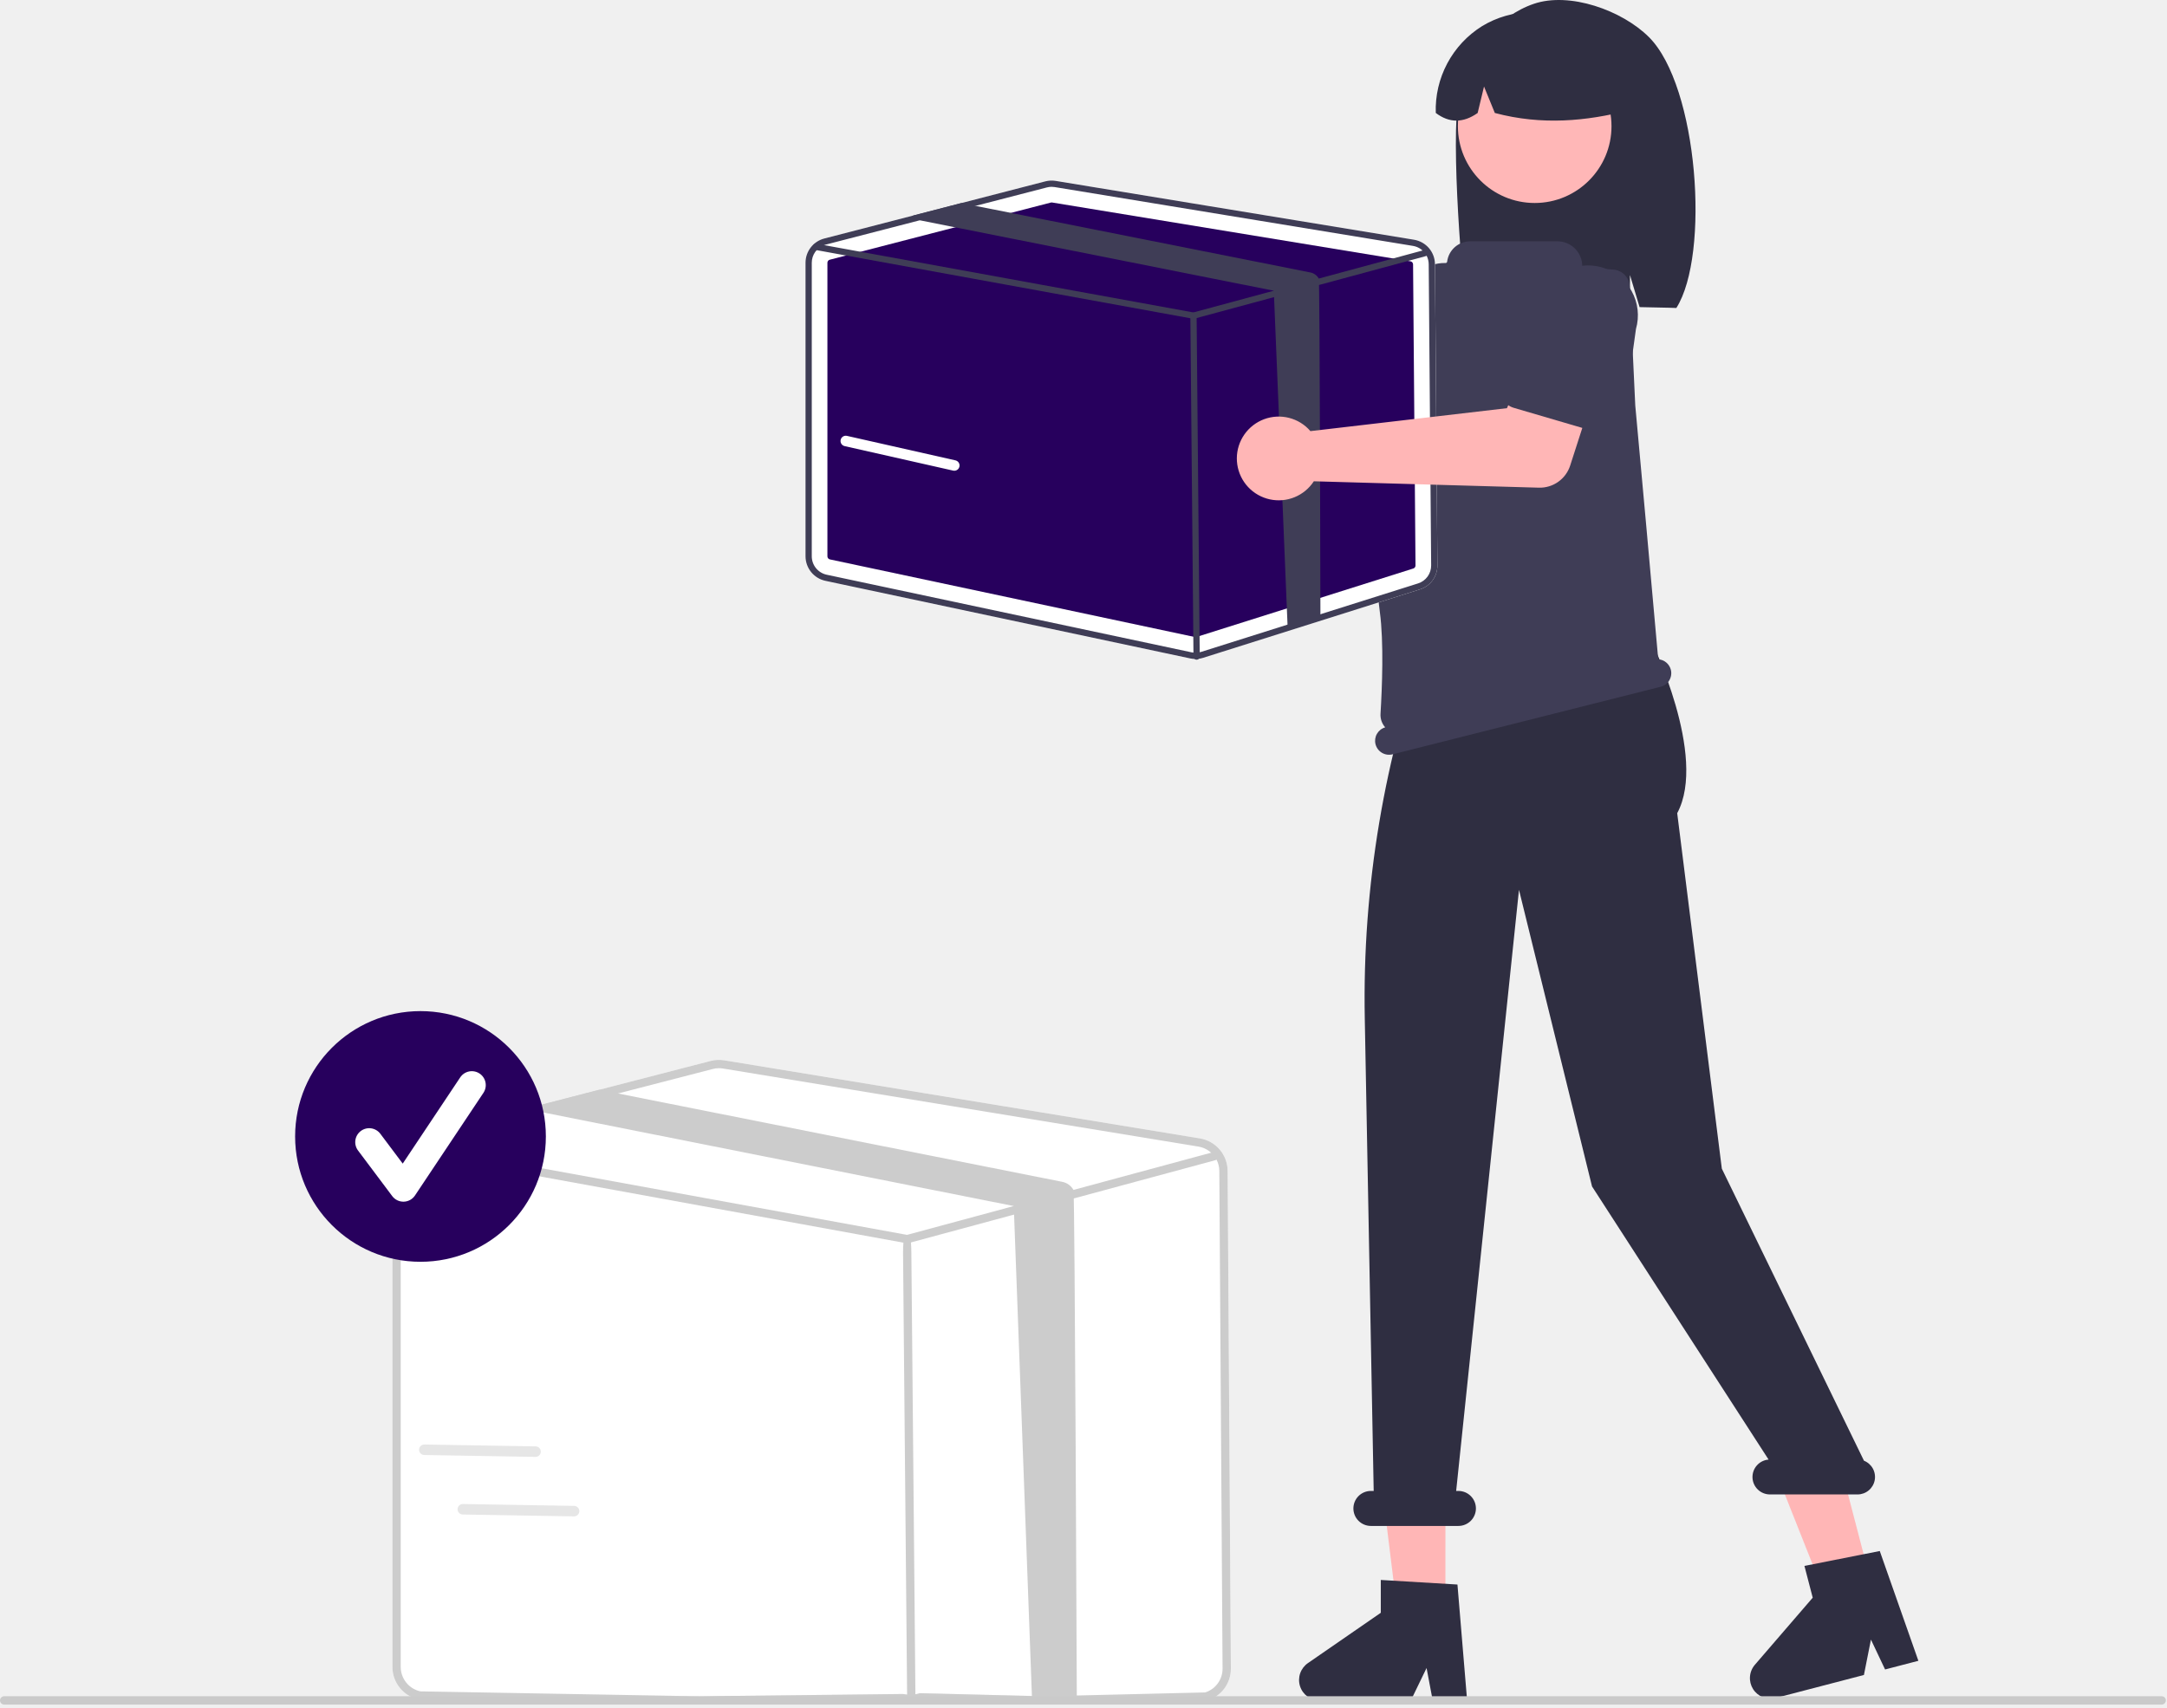
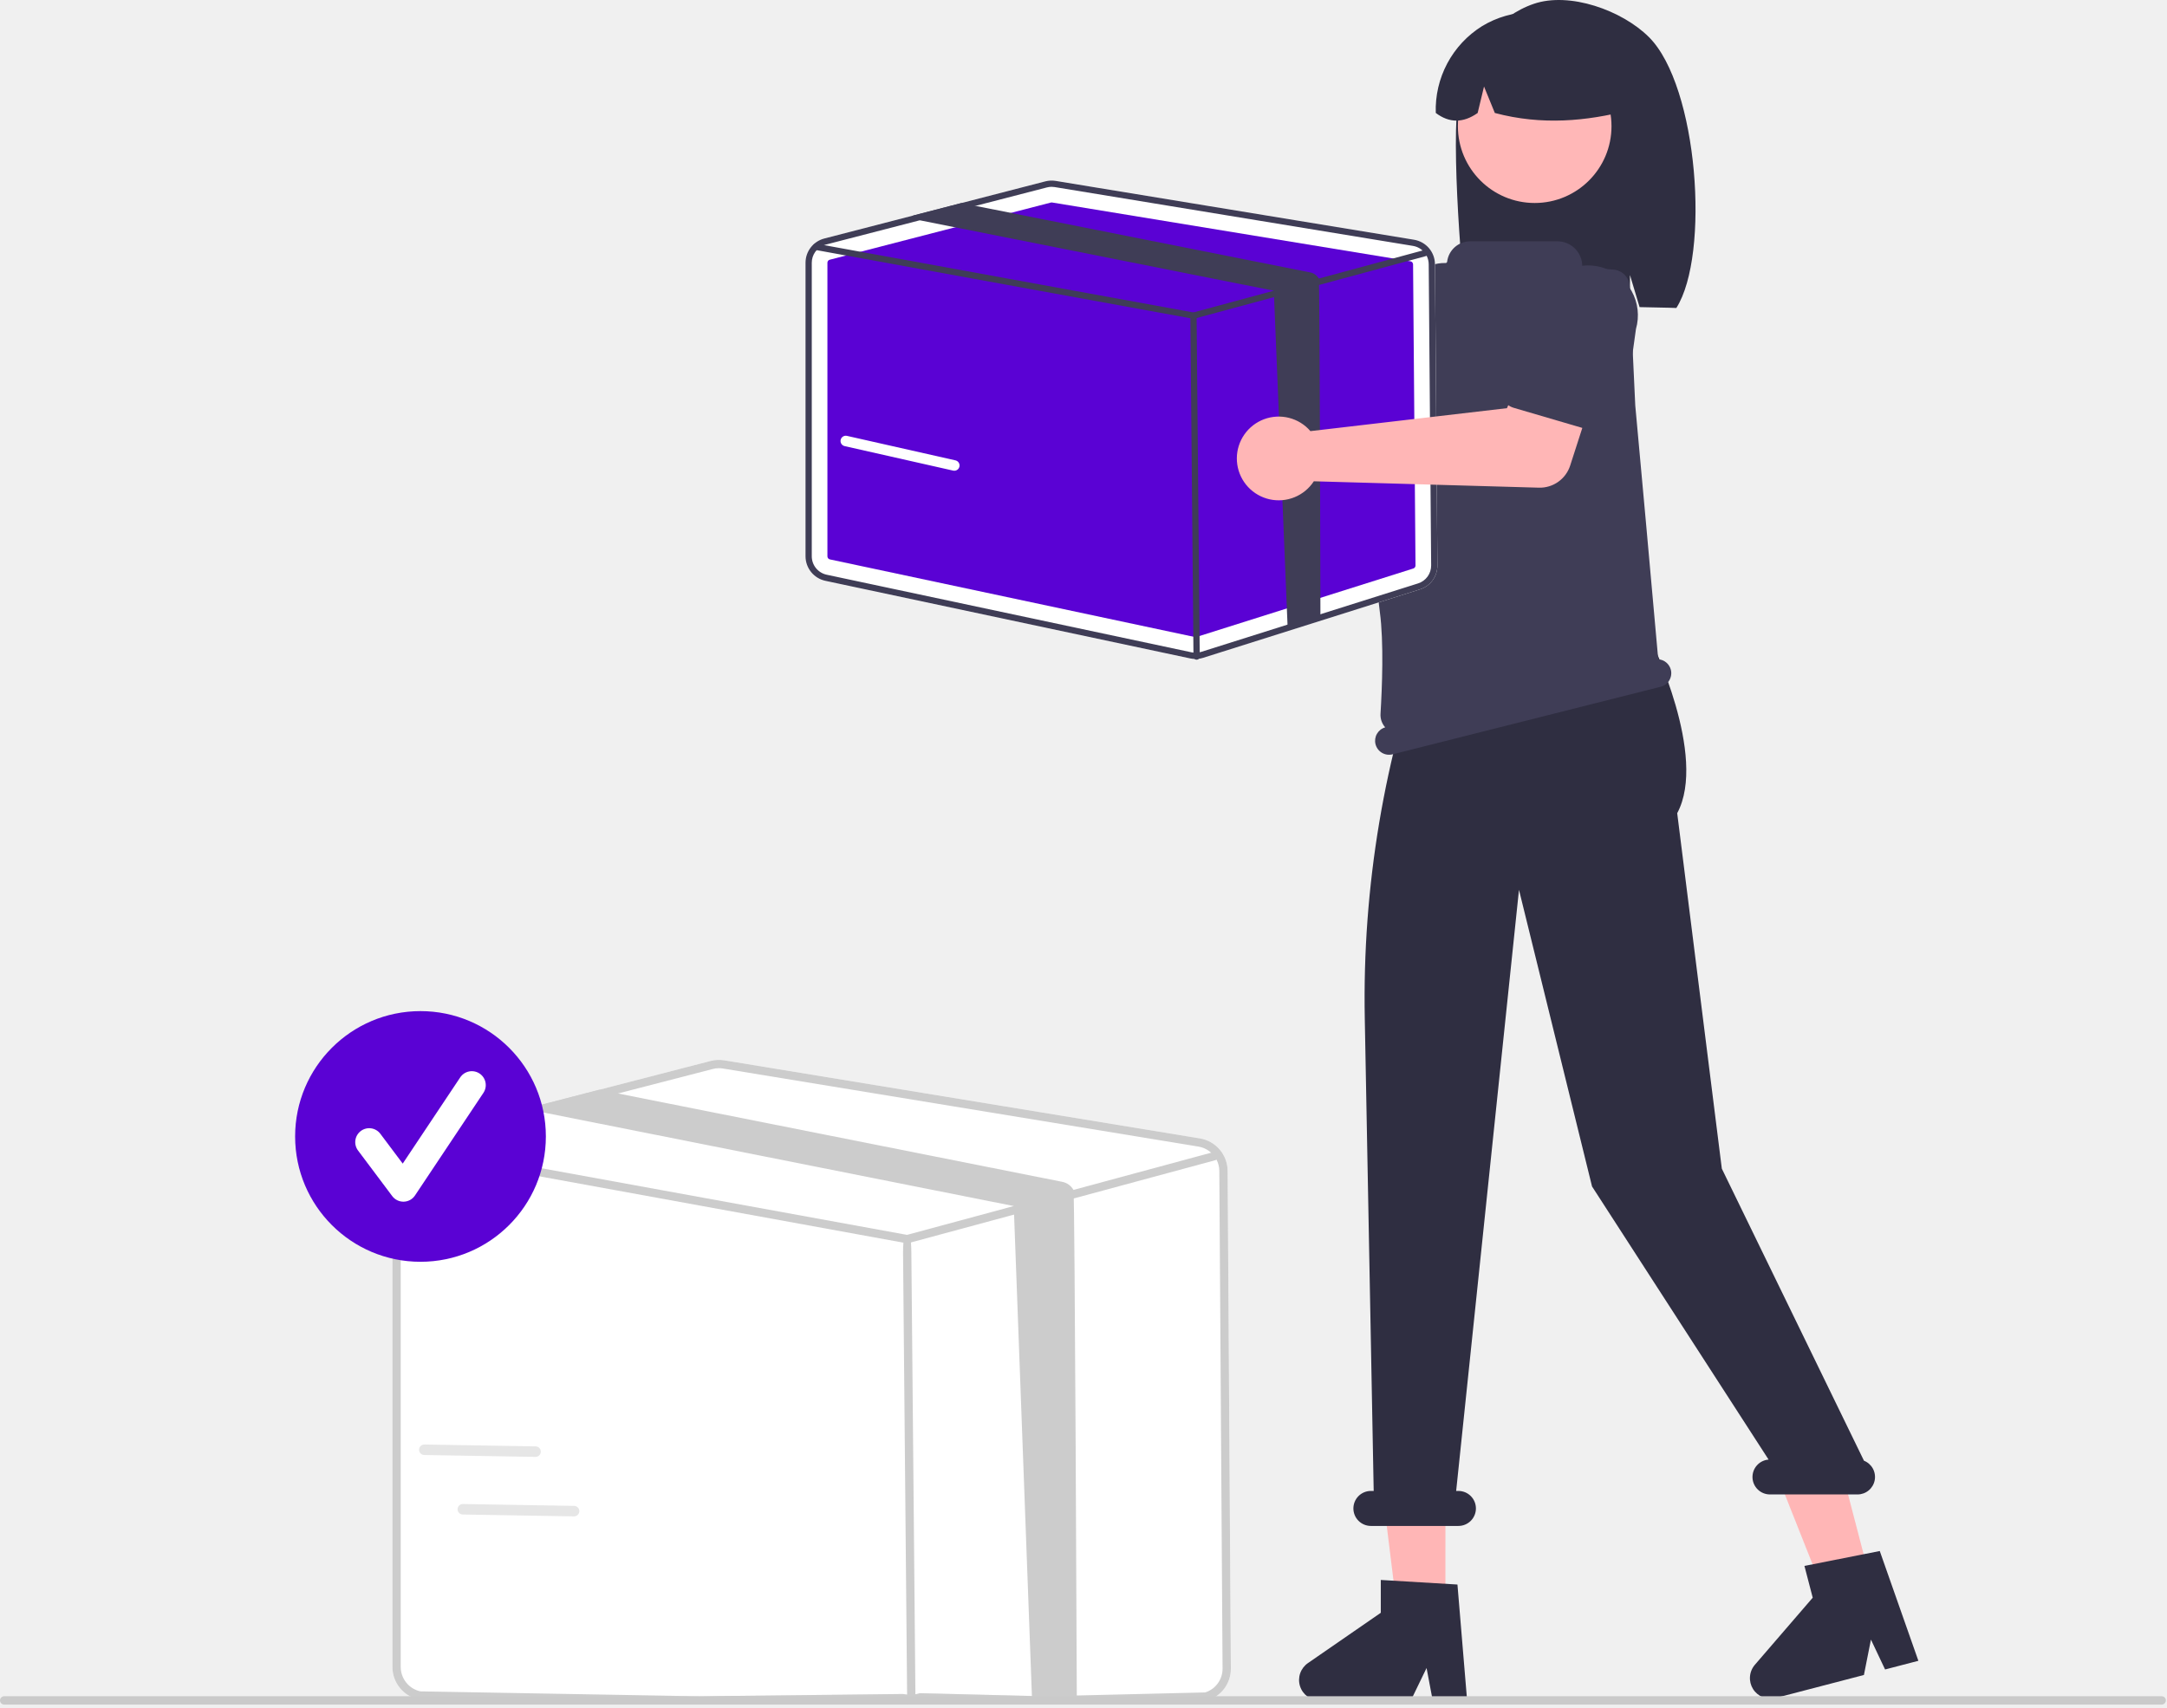
<svg xmlns="http://www.w3.org/2000/svg" width="619" height="488" viewBox="0 0 619 488" fill="none">
  <g clip-path="url(#clip0_144_2)">
    <path d="M326.932 69.084C327.072 69.699 327.163 70.324 327.205 70.953L376.169 99.201L388.071 92.349L400.758 108.959L380.868 123.136C379.261 124.281 377.326 124.874 375.353 124.826C373.38 124.778 371.477 124.091 369.927 122.869L319.437 83.037C317.158 83.88 314.677 84.01 312.323 83.409C309.968 82.808 307.853 81.504 306.258 79.671C304.663 77.838 303.663 75.563 303.393 73.149C303.122 70.734 303.593 68.294 304.743 66.154C305.893 64.013 307.667 62.274 309.83 61.166C311.992 60.059 314.441 59.636 316.85 59.954C319.258 60.272 321.513 61.316 323.314 62.947C325.115 64.578 326.377 66.718 326.932 69.084Z" fill="#FFB6B6" />
    <path d="M376.849 96.082C377.004 95.361 377.313 94.683 377.755 94.093C378.196 93.502 378.76 93.014 379.407 92.662L402.013 80.345C405.023 78.073 408.812 77.087 412.548 77.604C416.284 78.122 419.662 80.099 421.942 83.104C424.222 86.108 425.217 89.894 424.71 93.632C424.202 97.369 422.233 100.752 419.235 103.04L401.117 121.446C400.6 121.971 399.976 122.379 399.287 122.641C398.598 122.903 397.861 123.014 397.125 122.965C396.39 122.917 395.673 122.711 395.025 122.36C394.376 122.01 393.811 121.524 393.367 120.936L377.767 100.254C377.323 99.665 377.011 98.988 376.853 98.268C376.694 97.548 376.693 96.802 376.849 96.082Z" fill="#3F3D56" />
    <path d="M417.235 24.476C420.488 14.11 427.884 4.603 438.113 1.099C448.343 -2.405 463.321 2.933 471.012 10.597C485.079 24.616 488.512 72.779 478.847 87.999C476.925 87.897 470.292 87.822 468.346 87.749L465.594 78.576V87.659C450.407 87.189 434.597 87.483 418.778 87.787C417.36 77.011 413.983 34.841 417.235 24.476Z" fill="#2F2E41" />
    <path d="M412.883 459.573H399.032L392.443 406.146L412.886 406.147L412.883 459.573Z" fill="#FFB6B6" />
    <path d="M534.137 450.96L520.734 454.453L500.881 404.416L520.663 399.261L534.137 450.96Z" fill="#FFB6B6" />
    <path d="M457.805 131.433L460.944 139.593L460.316 147.753L398.892 169.028L401.94 133.316L408.844 125.155L457.805 131.433Z" fill="#FFB6B6" />
    <path d="M438.384 58C450.5 58 460.322 48.178 460.322 36.061C460.322 23.945 450.5 14.123 438.384 14.123C426.268 14.123 416.446 23.945 416.446 36.061C416.446 48.178 426.268 58 438.384 58Z" fill="#FFB7B7" />
    <path d="M423.31 7.494C427.525 4.924 432.353 3.534 437.29 3.469C442.226 3.404 447.09 4.666 451.371 7.124C455.653 9.582 459.196 13.145 461.629 17.44C464.062 21.736 465.297 26.606 465.204 31.542C453.245 34.599 440.501 35.877 426.996 32.278L423.909 24.723L422.089 32.284C417.958 35.19 413.97 35.185 410.126 32.268C409.963 27.346 411.095 22.467 413.409 18.12C415.722 13.772 419.136 10.108 423.31 7.494Z" fill="#2F2E41" />
    <path d="M419.079 485.874H409.251L407.496 476.594L403.003 485.874H376.935C375.685 485.874 374.469 485.475 373.462 484.734C372.456 483.994 371.712 482.951 371.34 481.758C370.968 480.565 370.988 479.284 371.395 478.103C371.803 476.922 372.577 475.902 373.605 475.192L394.422 460.815V451.434L416.318 452.74L419.079 485.874Z" fill="#2F2E41" />
    <path d="M547.981 474.531L538.47 477.01L534.432 468.473L532.425 478.586L507.2 485.161C505.991 485.476 504.712 485.397 503.552 484.934C502.391 484.471 501.408 483.65 500.748 482.589C500.087 481.529 499.782 480.285 499.879 479.039C499.975 477.793 500.467 476.611 501.283 475.664L517.801 456.501L515.435 447.423L536.952 443.165L547.981 474.531Z" fill="#2F2E41" />
    <path d="M532.438 417.361L491.836 333.913L479.091 232.347C487.879 216.027 471.558 182.818 471.558 182.818V168.875L408.338 180.802C395.407 216.07 389.137 253.433 389.846 290.99L392.393 426H391.594C390.268 426 388.996 426.527 388.058 427.464C387.121 428.402 386.594 429.674 386.594 431C386.594 432.326 387.121 433.598 388.058 434.535C388.996 435.473 390.268 436 391.594 436H416.594C417.92 436 419.192 435.473 420.129 434.535C421.067 433.598 421.594 432.326 421.594 431C421.594 429.674 421.067 428.402 420.129 427.464C419.192 426.527 417.92 426 416.594 426H415.949L433.896 254.243L454.764 339.001L505.194 417.04C503.907 417.14 502.71 417.735 501.853 418.7C500.996 419.664 500.546 420.923 500.598 422.213C500.65 423.502 501.199 424.721 502.131 425.613C503.062 426.506 504.304 427.003 505.594 427H530.594C531.757 427.001 532.883 426.597 533.78 425.856C534.676 425.116 535.286 424.086 535.505 422.943C535.723 421.801 535.536 420.619 534.977 419.6C534.417 418.581 533.519 417.789 532.438 417.361Z" fill="#2F2E41" />
    <path d="M477.274 191.367C477.066 190.551 476.605 189.822 475.958 189.284C475.31 188.746 474.509 188.427 473.669 188.372C472.835 178.845 467.329 117.743 467.12 115.951L467.112 115.875L465.517 81.817C465.459 80.58 464.948 79.408 464.08 78.524C463.213 77.641 462.05 77.108 460.815 77.027L452.394 76.476C452.279 76.472 452.169 76.424 452.089 76.341C452.008 76.258 451.963 76.147 451.963 76.031C451.963 75.101 451.78 74.18 451.424 73.321C451.069 72.462 450.547 71.681 449.889 71.024C449.232 70.366 448.451 69.845 447.592 69.489C446.733 69.133 445.812 68.95 444.882 68.95H419.951C418.336 68.95 416.777 69.54 415.566 70.609C414.356 71.678 413.577 73.151 413.375 74.754C413.364 74.864 413.312 74.966 413.229 75.039C413.146 75.113 413.038 75.152 412.927 75.15L412.924 75.15C410.091 75.091 407.332 76.05 405.145 77.853C402.959 79.655 401.492 82.182 401.009 84.974C397.6 104.805 390.77 149.814 394.147 174.836C395.323 183.547 394.788 196.648 394.344 203.936C394.3 204.64 394.395 205.346 394.624 206.014C394.853 206.681 395.212 207.297 395.679 207.826C394.685 208.112 393.841 208.774 393.325 209.671C392.809 210.567 392.661 211.63 392.913 212.633C393.172 213.662 393.83 214.545 394.74 215.089C395.651 215.633 396.741 215.793 397.769 215.534L474.373 196.223C475.402 195.964 476.285 195.307 476.829 194.396C477.373 193.485 477.533 192.396 477.274 191.367Z" fill="#3F3D56" />
    <path d="M350.668 334.55C350.654 332.313 349.848 330.154 348.394 328.455C346.939 326.756 344.93 325.627 342.723 325.268L206.908 302.966C205.606 302.75 204.273 302.81 202.995 303.14L171.166 311.37L152.903 316.098L119.201 324.81C117.166 325.338 115.365 326.527 114.078 328.189C112.792 329.852 112.094 331.894 112.094 333.996V476.311C112.104 478.48 112.853 480.581 114.219 482.268C115.584 483.954 117.484 485.124 119.604 485.584L257.941 484.018C258.59 484.157 259.253 484.226 259.917 484.223C260.885 484.225 261.848 484.078 262.771 483.788L344.96 485.834C346.9 485.228 348.593 484.014 349.788 482.37C350.982 480.727 351.616 478.742 351.593 476.71L350.668 334.55Z" fill="white" />
    <path d="M350.668 334.55C350.654 332.313 349.848 330.154 348.394 328.455C346.939 326.756 344.93 325.627 342.723 325.268L206.908 302.966C205.606 302.75 204.273 302.81 202.995 303.14L171.166 311.37L152.903 316.098L119.201 324.81C117.166 325.338 115.365 326.527 114.078 328.189C112.792 329.852 112.094 331.894 112.094 333.996V476.311C112.104 478.48 112.853 480.581 114.219 482.268C115.584 483.954 117.484 485.124 119.604 485.584L257.941 484.018C258.59 484.157 259.253 484.226 259.917 484.223C260.885 484.225 261.848 484.078 262.771 483.788L344.96 485.834C346.9 485.228 348.593 484.014 349.788 482.37C350.982 480.727 351.616 478.742 351.593 476.71L350.668 334.55ZM344.249 483.572L262.06 485.527C260.887 485.893 259.641 485.953 258.439 485.701L120.094 483.268C118.505 482.921 117.081 482.043 116.057 480.778C115.034 479.514 114.472 477.938 114.465 476.311V333.996C114.466 332.539 114.914 331.118 115.748 329.923C116.582 328.729 117.762 327.819 119.13 327.316C119.347 327.234 119.569 327.166 119.794 327.11L155.449 317.892L176.534 312.437L203.588 305.44C204.168 305.286 204.766 305.209 205.367 305.211C205.753 305.211 206.139 305.243 206.521 305.306L342.336 327.608C343.428 327.788 344.465 328.219 345.362 328.868C346.259 329.517 346.993 330.366 347.506 331.348C348.019 332.343 348.29 333.446 348.297 334.566L349.222 476.726C349.239 478.25 348.764 479.739 347.868 480.972C346.973 482.206 345.703 483.117 344.249 483.572Z" fill="#CCCCCC" />
    <path d="M347.506 331.348C347.414 331.409 347.312 331.454 347.206 331.482L307.257 342.282L294.822 345.642L259.451 355.2C259.35 355.225 259.246 355.238 259.142 355.239C259.071 355.238 259 355.233 258.929 355.224L116.307 329.221L115.833 329.134C115.524 329.076 115.251 328.898 115.073 328.639C114.894 328.38 114.826 328.061 114.883 327.752C114.939 327.443 115.116 327.168 115.374 326.989C115.632 326.809 115.95 326.739 116.26 326.794L119.13 327.316L259.095 352.836L289.58 344.598L306.633 339.989L345.964 329.356L346.589 329.19C346.859 329.118 347.145 329.144 347.398 329.263C347.651 329.381 347.854 329.585 347.973 329.838C348.003 329.898 348.027 329.962 348.044 330.028C348.109 330.276 348.092 330.539 347.995 330.777C347.898 331.015 347.726 331.216 347.506 331.348Z" fill="#CCCCCC" />
    <path d="M260.328 484.5C259.678 484.5 259.149 483.977 259.142 487.325L257.957 358.064C257.95 353.41 258.477 352.874 259.132 352.868H259.142C259.793 352.868 260.322 353.391 260.328 358.043L261.514 487.303C261.52 483.958 260.994 484.494 260.339 484.5H260.328Z" fill="#CCCCCC" />
    <path d="M307.594 486L294.821 486.135L289.58 344.598L155.837 317.987C155.706 317.964 155.576 317.932 155.449 317.892C154.422 317.6 153.524 316.967 152.904 316.098L171.166 311.37L176.534 312.437L303.439 337.681C304.106 337.813 304.737 338.087 305.288 338.486C305.84 338.884 306.298 339.397 306.633 339.989C307.028 340.677 307.586 485.178 307.594 486Z" fill="#CCCCCC" />
    <path d="M409.896 75.489C409.886 73.804 409.278 72.177 408.182 70.896C407.086 69.616 405.572 68.765 403.908 68.494L301.551 51.686C300.57 51.524 299.565 51.568 298.602 51.817L274.614 58.02L260.85 61.583L235.45 68.149C233.917 68.547 232.559 69.443 231.59 70.696C230.62 71.949 230.094 73.488 230.094 75.072V158.965C230.101 160.6 230.666 162.183 231.695 163.454C232.725 164.725 234.156 165.606 235.754 165.954L340.012 188.136C340.501 188.242 341.001 188.293 341.501 188.291C342.231 188.293 342.956 188.182 343.652 187.964L405.595 168.403C407.056 167.946 408.332 167.031 409.233 165.793C410.133 164.554 410.61 163.058 410.594 161.527L409.896 75.489Z" fill="white" />
-     <path d="M300.392 57.847C300.317 57.847 300.243 57.856 300.171 57.875L237.018 74.207C236.827 74.257 236.657 74.368 236.536 74.525C236.415 74.681 236.35 74.873 236.35 75.071V158.962C236.35 159.166 236.421 159.364 236.549 159.523C236.678 159.682 236.857 159.792 237.056 159.835L341.314 182.018C341.465 182.05 341.622 182.042 341.769 181.996L403.712 162.435C403.895 162.378 404.054 162.264 404.166 162.109C404.279 161.954 404.338 161.768 404.336 161.576L403.641 75.539C403.64 75.329 403.564 75.126 403.427 74.966C403.29 74.806 403.101 74.7 402.893 74.666L300.536 57.858C300.489 57.851 300.44 57.847 300.392 57.847Z" fill="#27005D" />
+     <path d="M300.392 57.847C300.317 57.847 300.243 57.856 300.171 57.875L237.018 74.207C236.827 74.257 236.657 74.368 236.536 74.525C236.415 74.681 236.35 74.873 236.35 75.071V158.962C236.35 159.166 236.421 159.364 236.549 159.523C236.678 159.682 236.857 159.792 237.056 159.835L341.314 182.018C341.465 182.05 341.622 182.042 341.769 181.996L403.712 162.435C403.895 162.378 404.054 162.264 404.166 162.109C404.279 161.954 404.338 161.768 404.336 161.576L403.641 75.539C403.64 75.329 403.564 75.126 403.427 74.966C403.29 74.806 403.101 74.7 402.893 74.666L300.536 57.858C300.489 57.851 300.44 57.847 300.392 57.847Z" fill="#5A02D4" />
    <path d="M409.896 75.489C409.886 73.804 409.278 72.177 408.182 70.896C407.086 69.616 405.572 68.765 403.908 68.494L301.551 51.686C300.57 51.524 299.565 51.568 298.602 51.817L274.614 58.02L260.85 61.583L235.45 68.149C233.917 68.547 232.559 69.443 231.59 70.696C230.62 71.949 230.094 73.488 230.094 75.072V158.965C230.101 160.6 230.666 162.183 231.695 163.454C232.725 164.725 234.156 165.606 235.754 165.954L340.012 188.136C340.501 188.242 341.001 188.293 341.501 188.291C342.231 188.293 342.956 188.182 343.652 187.964L405.595 168.403C407.056 167.946 408.332 167.031 409.233 165.793C410.133 164.554 410.61 163.058 410.594 161.527L409.896 75.489ZM405.058 166.698L343.116 186.259C342.233 186.535 341.293 186.58 340.387 186.391L236.123 164.208C234.925 163.947 233.852 163.285 233.081 162.332C232.31 161.379 231.887 160.191 231.881 158.965V75.072C231.882 73.974 232.219 72.903 232.848 72.003C233.477 71.103 234.366 70.417 235.397 70.037C235.56 69.976 235.727 69.924 235.897 69.883L262.769 62.935L278.66 58.824L299.049 53.551C299.486 53.434 299.937 53.376 300.389 53.378C300.681 53.378 300.972 53.402 301.259 53.45L403.616 70.258C404.44 70.393 405.221 70.718 405.897 71.207C406.574 71.697 407.127 72.336 407.513 73.076C407.9 73.826 408.104 74.657 408.109 75.501L408.806 161.539C408.819 162.687 408.461 163.81 407.786 164.739C407.111 165.668 406.155 166.355 405.058 166.698Z" fill="#3F3D56" />
    <path d="M407.513 73.076C407.443 73.122 407.367 73.156 407.287 73.177L377.179 81.317L367.807 83.849L341.15 91.052C341.074 91.071 340.996 91.081 340.917 91.082C340.864 91.081 340.81 91.077 340.757 91.07L233.269 71.473L232.912 71.408C232.679 71.364 232.473 71.23 232.338 71.035C232.204 70.84 232.152 70.599 232.195 70.366C232.237 70.133 232.37 69.926 232.565 69.791C232.76 69.655 233 69.603 233.234 69.644L235.396 70.037L340.882 89.271L363.857 83.062L376.709 79.588L406.351 71.575L406.822 71.45C407.025 71.396 407.241 71.415 407.432 71.505C407.622 71.594 407.775 71.747 407.864 71.938C407.888 71.984 407.905 72.032 407.918 72.081C407.967 72.269 407.954 72.467 407.881 72.646C407.808 72.826 407.679 72.977 407.513 73.076Z" fill="#3F3D56" />
    <path d="M341.811 188.5C341.575 188.5 341.349 188.407 341.182 188.241C341.014 188.075 340.919 187.85 340.917 187.615L340.023 90.197C340.021 89.96 340.113 89.732 340.28 89.562C340.446 89.393 340.672 89.297 340.909 89.295H340.917C341.153 89.295 341.379 89.388 341.546 89.554C341.714 89.72 341.809 89.945 341.811 90.18L342.705 187.598C342.707 187.835 342.615 188.063 342.449 188.233C342.283 188.402 342.056 188.498 341.819 188.5H341.811Z" fill="#3F3D56" />
    <path d="M377.179 176.649L367.807 179.181L363.857 83.063L263.061 63.007C262.962 62.99 262.864 62.966 262.769 62.935C261.994 62.715 261.318 62.238 260.85 61.583L274.614 58.02L278.659 58.824L374.302 77.849C374.804 77.948 375.28 78.155 375.695 78.456C376.111 78.756 376.457 79.142 376.709 79.589C377.007 80.107 377.173 176.029 377.179 176.649Z" fill="#3F3D56" />
    <path d="M372.98 121.846C373.46 122.256 373.906 122.703 374.315 123.183L430.461 116.626L435.922 104.025L456.015 109.781L448.516 133.027C447.91 134.905 446.712 136.535 445.1 137.674C443.489 138.813 441.551 139.398 439.579 139.342L375.294 137.515C373.969 139.551 372.055 141.136 369.807 142.059C367.56 142.982 365.084 143.198 362.711 142.679C360.337 142.161 358.177 140.932 356.519 139.156C354.861 137.38 353.782 135.141 353.428 132.738C353.073 130.334 353.458 127.879 354.532 125.7C355.607 123.521 357.319 121.72 359.442 120.538C361.564 119.355 363.997 118.847 366.415 119.081C368.833 119.314 371.123 120.279 372.98 121.846Z" fill="#FFB6B6" />
    <path d="M429.146 113.718C428.84 113.047 428.683 112.318 428.685 111.581C428.687 110.844 428.848 110.116 429.157 109.447L439.945 86.073C441.004 82.453 443.456 79.402 446.762 77.588C450.069 75.773 453.959 75.344 457.582 76.394C461.204 77.444 464.262 79.887 466.085 83.189C467.909 86.49 468.348 90.38 467.308 94.005L463.755 119.586C463.654 120.316 463.396 121.016 463 121.638C462.604 122.259 462.078 122.788 461.459 123.188C460.84 123.588 460.142 123.85 459.413 123.956C458.683 124.062 457.94 124.01 457.232 123.803L432.372 116.517C431.665 116.31 431.01 115.953 430.453 115.47C429.896 114.987 429.45 114.389 429.146 113.718Z" fill="#3F3D56" />
    <path d="M617.485 487.041H1.191C0.875 487.04 0.573 486.914 0.351 486.691C0.128 486.468 0.003 486.166 0.003 485.85C0.003 485.535 0.128 485.233 0.351 485.01C0.573 484.786 0.875 484.661 1.191 484.66H617.485C617.8 484.66 618.103 484.785 618.327 485.008C618.55 485.232 618.675 485.535 618.675 485.85C618.675 486.166 618.55 486.469 618.327 486.692C618.103 486.916 617.8 487.041 617.485 487.041Z" fill="#CACACA" />
-     <path d="M120.113 360.524C139.891 360.524 155.924 344.491 155.924 324.713C155.924 304.935 139.891 288.902 120.113 288.902C100.335 288.902 84.302 304.935 84.302 324.713C84.302 344.491 100.335 360.524 120.113 360.524Z" fill="#27005D" />
+     <path d="M120.113 360.524C139.891 360.524 155.924 344.491 155.924 324.713C155.924 304.935 139.891 288.902 120.113 288.902C100.335 288.902 84.302 304.935 84.302 324.713C84.302 344.491 100.335 360.524 120.113 360.524Z" fill="#5A02D4" />
    <path d="M115.227 343.35C114.609 343.35 113.999 343.206 113.446 342.93C112.893 342.653 112.412 342.251 112.041 341.757L102.271 328.73C101.637 327.885 101.365 326.823 101.514 325.777C101.664 324.731 102.223 323.787 103.068 323.153C103.913 322.52 104.975 322.247 106.021 322.397C107.067 322.546 108.011 323.105 108.645 323.95L115.036 332.472L131.453 307.848C131.742 307.411 132.115 307.035 132.55 306.742C132.985 306.45 133.473 306.246 133.987 306.142C134.501 306.038 135.03 306.037 135.544 306.139C136.058 306.24 136.548 306.442 136.984 306.732C137.42 307.023 137.794 307.397 138.086 307.833C138.377 308.269 138.579 308.758 138.681 309.272C138.783 309.786 138.783 310.315 138.68 310.829C138.577 311.343 138.374 311.832 138.082 312.267L118.542 341.576C118.189 342.107 117.713 342.544 117.156 342.853C116.598 343.161 115.975 343.331 115.338 343.349C115.301 343.35 115.264 343.35 115.227 343.35Z" fill="white" />
    <path d="M272.594 134.501C272.483 134.501 272.372 134.488 272.263 134.464L241.263 127.464C240.876 127.376 240.539 127.137 240.327 126.801C240.115 126.465 240.045 126.058 240.132 125.671C240.219 125.283 240.457 124.946 240.793 124.733C241.129 124.52 241.536 124.45 241.923 124.537L272.923 131.537C273.283 131.618 273.601 131.829 273.815 132.13C274.029 132.43 274.125 132.799 274.084 133.166C274.043 133.533 273.869 133.871 273.594 134.118C273.319 134.364 272.963 134.5 272.594 134.501Z" fill="white" />
    <path d="M153.288 416.236C153.179 416.259 153.068 416.269 152.957 416.268L121.181 415.732C120.783 415.725 120.405 415.56 120.129 415.274C119.853 414.989 119.702 414.605 119.709 414.208C119.715 413.81 119.879 413.432 120.165 413.155C120.45 412.879 120.833 412.727 121.23 412.733L153.006 413.268C153.375 413.274 153.729 413.416 154 413.667C154.271 413.917 154.44 414.259 154.475 414.626C154.509 414.993 154.408 415.361 154.189 415.658C153.97 415.955 153.649 416.161 153.288 416.236Z" fill="#E6E6E6" />
    <path d="M164.288 433.236C164.179 433.259 164.068 433.269 163.957 433.268L132.181 432.732C131.783 432.725 131.405 432.56 131.129 432.274C130.853 431.989 130.702 431.605 130.709 431.208C130.715 430.81 130.879 430.432 131.165 430.155C131.45 429.879 131.833 429.727 132.23 429.733L164.006 430.268C164.375 430.274 164.729 430.416 165 430.667C165.271 430.917 165.44 431.259 165.475 431.626C165.509 431.993 165.408 432.361 165.189 432.658C164.97 432.955 164.649 433.161 164.288 433.236Z" fill="#E6E6E6" />
  </g>
  <defs>
    <clipPath id="clip0_144_2">
      <rect width="618.675" height="487.325" fill="white" />
    </clipPath>
  </defs>
</svg>
